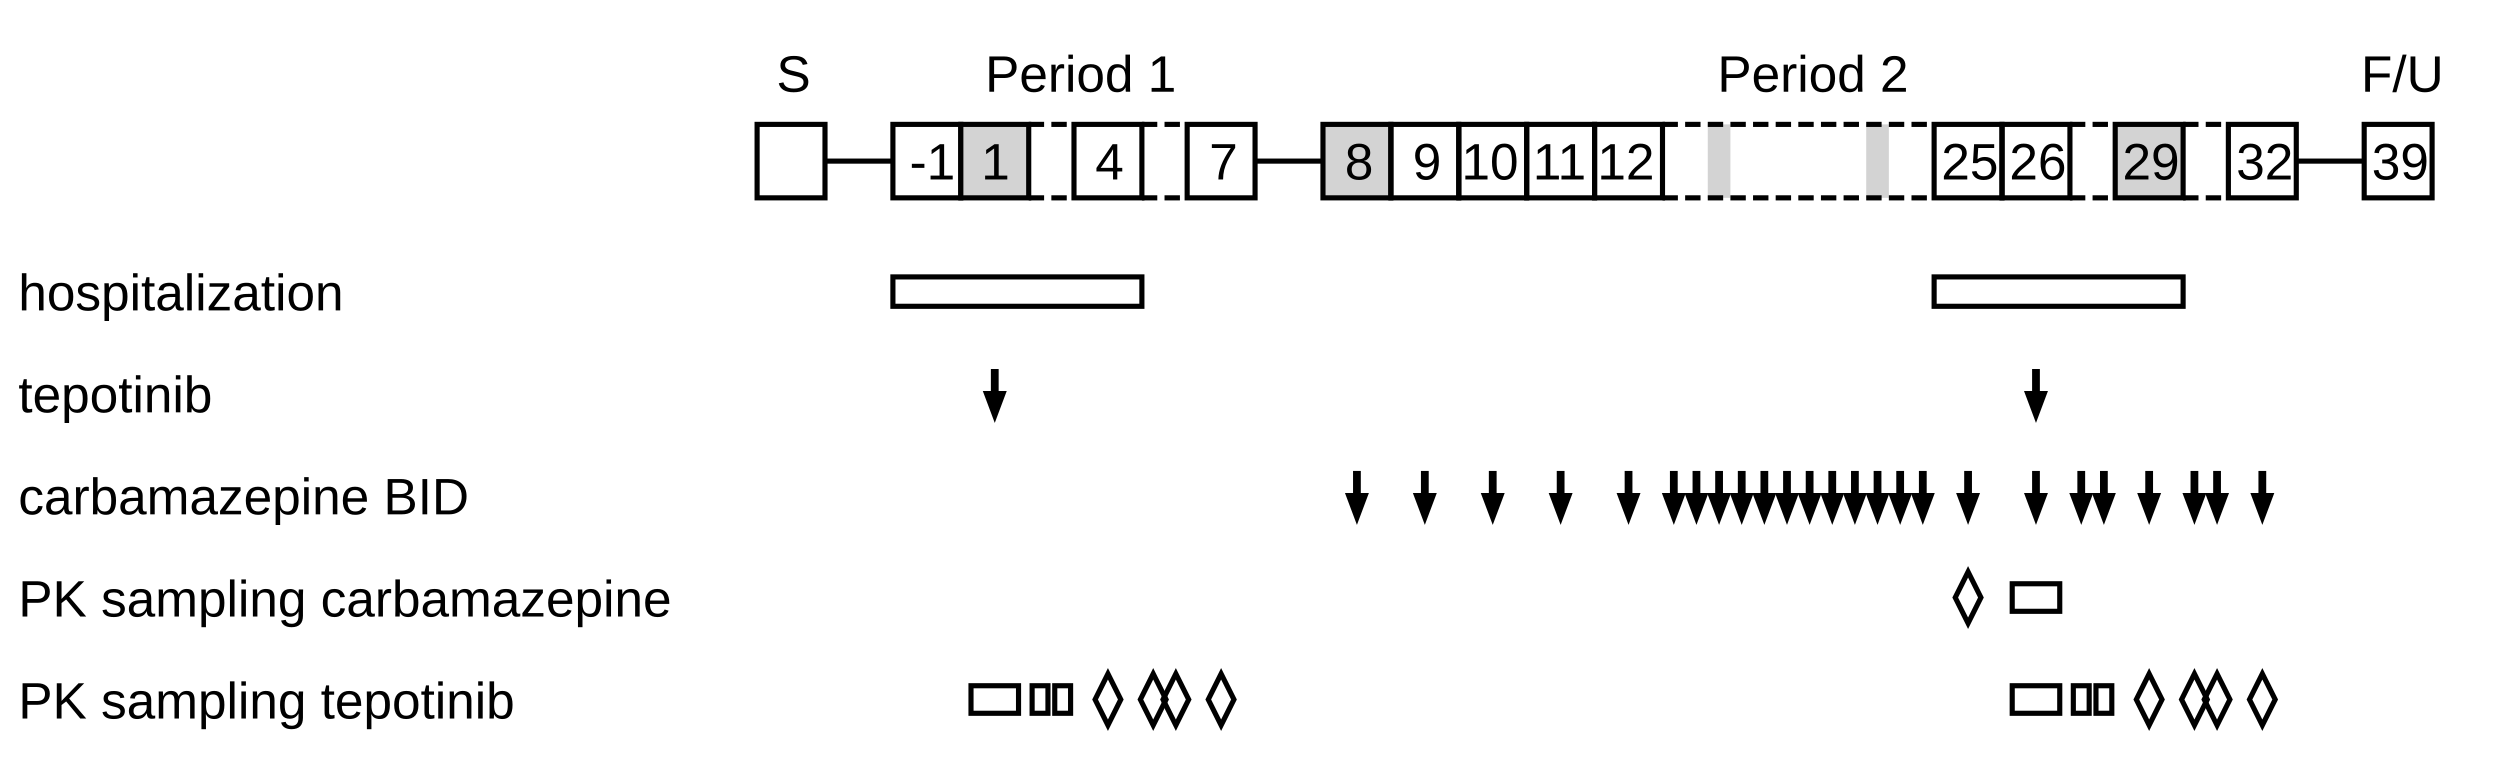
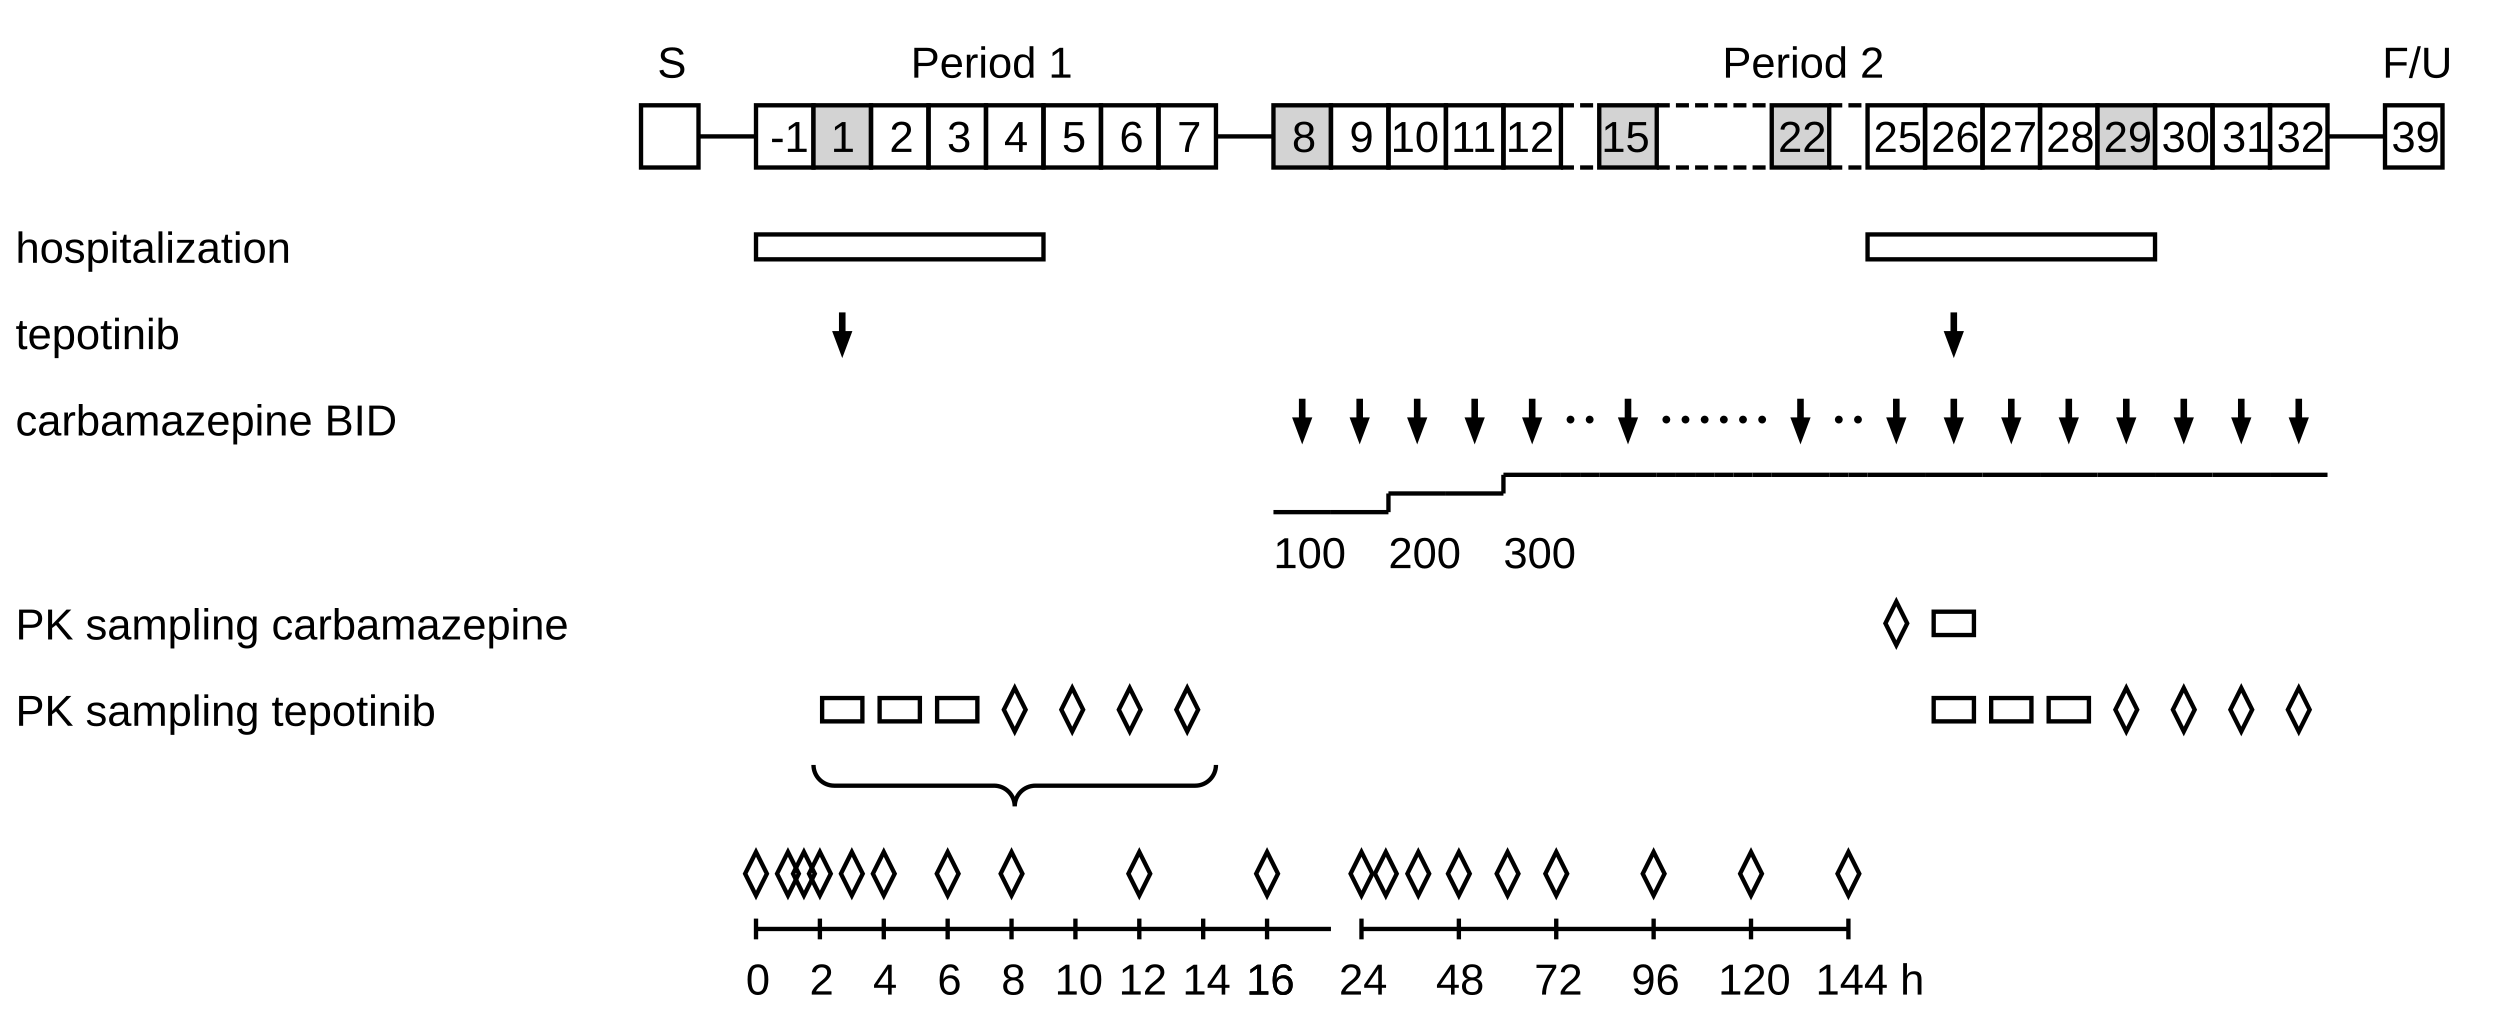
- <svg xmlns="http://www.w3.org/2000/svg" width="682.03" height="208.634">
+ <svg xmlns="http://www.w3.org/2000/svg" width="805.533" height="331.517">
  <style>text {font-family: Arial; font-size: 14px ;}</style>
  <text x="211.819" y="25.032">S</text>
-   <text x="268.75" y="25.032">Period 1</text>
-   <text x="468.525" y="25.032">Period 2</text>
-   <text x="644.104" y="25.032">F/U</text>
+   <text x="293.45" y="25.032">Period 1</text>
+   <text x="554.977" y="25.032">Period 2</text>
+   <text x="767.607" y="25.032">F/U</text>
  <rect x="206.545" y="33.932" width="18.525" height="20.043" style="stroke:black;  stroke-width:1.4; fill:none;" />
  <text x="215.808" y="48.964" />
  <line x1="225.07" y1="43.953" x2="243.596" y2="43.953" style="stroke:black; stroke-width:1.4; " />
  <rect x="243.596" y="33.932" width="18.525" height="20.043" style="stroke:black;  stroke-width:1.4; fill:none;" />
  <text x="248.142" y="48.964">-1</text>
  <rect x="262.121" y="33.932" width="18.525" height="20.043" style="stroke:black;  stroke-width:0; fill:lightgray;" />
  <rect x="262.121" y="33.932" width="18.525" height="20.043" style="stroke:black;  stroke-width:1.4; fill:none;" />
  <text x="267.692" y="48.964">1</text>
-   <line x1="280.646" y1="33.932" x2="286.822" y2="33.932" style="stroke:black; stroke-width:1.4; stroke-dasharray: 4.2 4.2" />
-   <line x1="280.646" y1="53.975" x2="286.822" y2="53.975" style="stroke:black; stroke-width:1.4; stroke-dasharray: 4.2 4.2" />
-   <line x1="286.822" y1="33.932" x2="292.997" y2="33.932" style="stroke:black; stroke-width:1.4; stroke-dasharray: 4.2 4.2" />
-   <line x1="286.822" y1="53.975" x2="292.997" y2="53.975" style="stroke:black; stroke-width:1.4; stroke-dasharray: 4.2 4.2" />
-   <rect x="292.997" y="33.932" width="18.525" height="20.043" style="stroke:black;  stroke-width:1.4; fill:none;" />
-   <text x="298.794" y="48.964">4</text>
-   <line x1="311.522" y1="33.932" x2="317.697" y2="33.932" style="stroke:black; stroke-width:1.4; stroke-dasharray: 4.2 4.2" />
-   <line x1="311.522" y1="53.975" x2="317.697" y2="53.975" style="stroke:black; stroke-width:1.4; stroke-dasharray: 4.2 4.2" />
-   <line x1="317.697" y1="33.932" x2="323.872" y2="33.932" style="stroke:black; stroke-width:1.4; stroke-dasharray: 4.2 4.2" />
-   <line x1="317.697" y1="53.975" x2="323.872" y2="53.975" style="stroke:black; stroke-width:1.4; stroke-dasharray: 4.2 4.2" />
-   <rect x="323.872" y="33.932" width="18.525" height="20.043" style="stroke:black;  stroke-width:1.4; fill:none;" />
-   <text x="329.891" y="48.964">7</text>
-   <line x1="342.398" y1="43.953" x2="360.923" y2="43.953" style="stroke:black; stroke-width:1.4; " />
-   <rect x="360.923" y="33.932" width="18.525" height="20.043" style="stroke:black;  stroke-width:0; fill:lightgray;" />
-   <rect x="360.923" y="33.932" width="18.525" height="20.043" style="stroke:black;  stroke-width:1.4; fill:none;" />
-   <text x="366.884" y="48.964">8</text>
-   <rect x="379.449" y="33.932" width="18.525" height="20.043" style="stroke:black;  stroke-width:1.4; fill:none;" />
-   <text x="385.416" y="48.964">9</text>
-   <rect x="397.974" y="33.932" width="18.525" height="20.043" style="stroke:black;  stroke-width:1.4; fill:none;" />
-   <text x="398.702" y="48.964">10</text>
-   <rect x="416.499" y="33.932" width="18.525" height="20.043" style="stroke:black;  stroke-width:1.4; fill:none;" />
-   <text x="418.178" y="48.964">11</text>
-   <rect x="435.025" y="33.932" width="18.525" height="20.043" style="stroke:black;  stroke-width:1.4; fill:none;" />
-   <text x="435.787" y="48.964">12</text>
-   <line x1="453.55" y1="33.932" x2="459.725" y2="33.932" style="stroke:black; stroke-width:1.4; stroke-dasharray: 4.2 4.2" />
-   <line x1="453.55" y1="53.975" x2="459.725" y2="53.975" style="stroke:black; stroke-width:1.4; stroke-dasharray: 4.2 4.2" />
-   <text x="456.638" y="48.964" />
-   <line x1="459.725" y1="33.932" x2="465.9" y2="33.932" style="stroke:black; stroke-width:1.4; stroke-dasharray: 4.2 4.2" />
-   <line x1="459.725" y1="53.975" x2="465.9" y2="53.975" style="stroke:black; stroke-width:1.4; stroke-dasharray: 4.2 4.2" />
-   <text x="462.813" y="48.964" />
-   <rect x="465.9" y="33.932" width="6.175" height="20.043" style="stroke:black;  stroke-width:0; fill:lightgray;" />
-   <line x1="465.9" y1="33.932" x2="472.076" y2="33.932" style="stroke:black; stroke-width:1.4; stroke-dasharray: 4.2 4.2" />
-   <line x1="465.9" y1="53.975" x2="472.076" y2="53.975" style="stroke:black; stroke-width:1.4; stroke-dasharray: 4.2 4.2" />
-   <line x1="472.076" y1="33.932" x2="478.251" y2="33.932" style="stroke:black; stroke-width:1.4; stroke-dasharray: 4.2 4.2" />
-   <line x1="472.076" y1="53.975" x2="478.251" y2="53.975" style="stroke:black; stroke-width:1.4; stroke-dasharray: 4.2 4.2" />
-   <text x="475.163" y="48.964" />
-   <line x1="478.251" y1="33.932" x2="484.426" y2="33.932" style="stroke:black; stroke-width:1.4; stroke-dasharray: 4.2 4.2" />
-   <line x1="478.251" y1="53.975" x2="484.426" y2="53.975" style="stroke:black; stroke-width:1.4; stroke-dasharray: 4.2 4.2" />
-   <text x="481.338" y="48.964" />
-   <line x1="484.426" y1="33.932" x2="490.601" y2="33.932" style="stroke:black; stroke-width:1.4; stroke-dasharray: 4.2 4.2" />
-   <line x1="484.426" y1="53.975" x2="490.601" y2="53.975" style="stroke:black; stroke-width:1.4; stroke-dasharray: 4.2 4.2" />
-   <text x="487.513" y="48.964" />
-   <line x1="490.601" y1="33.932" x2="496.776" y2="33.932" style="stroke:black; stroke-width:1.4; stroke-dasharray: 4.2 4.2" />
-   <line x1="490.601" y1="53.975" x2="496.776" y2="53.975" style="stroke:black; stroke-width:1.4; stroke-dasharray: 4.2 4.2" />
-   <text x="493.688" y="48.964" />
-   <line x1="496.776" y1="33.932" x2="502.951" y2="33.932" style="stroke:black; stroke-width:1.4; stroke-dasharray: 4.2 4.2" />
-   <line x1="496.776" y1="53.975" x2="502.951" y2="53.975" style="stroke:black; stroke-width:1.4; stroke-dasharray: 4.2 4.2" />
-   <text x="499.864" y="48.964" />
+   <rect x="280.646" y="33.932" width="18.525" height="20.043" style="stroke:black;  stroke-width:1.4; fill:none;" />
+   <text x="286.59" y="48.964">2</text>
+   <rect x="299.172" y="33.932" width="18.525" height="20.043" style="stroke:black;  stroke-width:1.4; fill:none;" />
+   <text x="305.153" y="48.964">3</text>
+   <rect x="317.697" y="33.932" width="18.525" height="20.043" style="stroke:black;  stroke-width:1.4; fill:none;" />
+   <text x="323.494" y="48.964">4</text>
+   <rect x="336.223" y="33.932" width="18.525" height="20.043" style="stroke:black;  stroke-width:1.4; fill:none;" />
+   <text x="342.163" y="48.964">5</text>
+   <rect x="354.748" y="33.932" width="18.525" height="20.043" style="stroke:black;  stroke-width:1.4; fill:none;" />
+   <text x="360.702" y="48.964">6</text>
+   <rect x="373.273" y="33.932" width="18.525" height="20.043" style="stroke:black;  stroke-width:1.4; fill:none;" />
+   <text x="379.292" y="48.964">7</text>
+   <line x1="391.799" y1="43.953" x2="410.324" y2="43.953" style="stroke:black; stroke-width:1.4; " />
+   <rect x="410.324" y="33.932" width="18.525" height="20.043" style="stroke:black;  stroke-width:0; fill:lightgray;" />
+   <rect x="410.324" y="33.932" width="18.525" height="20.043" style="stroke:black;  stroke-width:1.4; fill:none;" />
+   <text x="416.285" y="48.964">8</text>
+   <rect x="428.85" y="33.932" width="18.525" height="20.043" style="stroke:black;  stroke-width:1.4; fill:none;" />
+   <text x="434.817" y="48.964">9</text>
+   <rect x="447.375" y="33.932" width="18.525" height="20.043" style="stroke:black;  stroke-width:1.4; fill:none;" />
+   <text x="448.103" y="48.964">10</text>
+   <rect x="465.9" y="33.932" width="18.525" height="20.043" style="stroke:black;  stroke-width:1.4; fill:none;" />
+   <text x="467.579" y="48.964">11</text>
+   <rect x="484.426" y="33.932" width="18.525" height="20.043" style="stroke:black;  stroke-width:1.4; fill:none;" />
+   <text x="485.188" y="48.964">12</text>
  <line x1="502.951" y1="33.932" x2="509.126" y2="33.932" style="stroke:black; stroke-width:1.4; stroke-dasharray: 4.2 4.2" />
  <line x1="502.951" y1="53.975" x2="509.126" y2="53.975" style="stroke:black; stroke-width:1.4; stroke-dasharray: 4.2 4.2" />
  <text x="506.039" y="48.964" />
-   <rect x="509.126" y="33.932" width="6.175" height="20.043" style="stroke:black;  stroke-width:0; fill:lightgray;" />
  <line x1="509.126" y1="33.932" x2="515.301" y2="33.932" style="stroke:black; stroke-width:1.4; stroke-dasharray: 4.2 4.2" />
  <line x1="509.126" y1="53.975" x2="515.301" y2="53.975" style="stroke:black; stroke-width:1.4; stroke-dasharray: 4.2 4.2" />
-   <line x1="515.301" y1="33.932" x2="521.477" y2="33.932" style="stroke:black; stroke-width:1.4; stroke-dasharray: 4.2 4.2" />
-   <line x1="515.301" y1="53.975" x2="521.477" y2="53.975" style="stroke:black; stroke-width:1.4; stroke-dasharray: 4.2 4.2" />
-   <text x="518.389" y="48.964" />
-   <line x1="521.477" y1="33.932" x2="527.652" y2="33.932" style="stroke:black; stroke-width:1.4; stroke-dasharray: 4.2 4.2" />
-   <line x1="521.477" y1="53.975" x2="527.652" y2="53.975" style="stroke:black; stroke-width:1.4; stroke-dasharray: 4.2 4.2" />
-   <text x="524.564" y="48.964" />
-   <rect x="527.652" y="33.932" width="18.525" height="20.043" style="stroke:black;  stroke-width:1.4; fill:none;" />
-   <text x="529.614" y="48.964">25</text>
-   <rect x="546.177" y="33.932" width="18.525" height="20.043" style="stroke:black;  stroke-width:1.4; fill:none;" />
-   <text x="548.18" y="48.964">26</text>
+   <text x="512.214" y="48.964" />
+   <rect x="515.301" y="33.932" width="18.525" height="20.043" style="stroke:black;  stroke-width:0; fill:lightgray;" />
+   <rect x="515.301" y="33.932" width="18.525" height="20.043" style="stroke:black;  stroke-width:1.4; fill:none;" />
+   <text x="515.975" y="48.964">15</text>
+   <line x1="533.827" y1="33.932" x2="540.002" y2="33.932" style="stroke:black; stroke-width:1.4; stroke-dasharray: 4.2 4.2" />
+   <line x1="533.827" y1="53.975" x2="540.002" y2="53.975" style="stroke:black; stroke-width:1.4; stroke-dasharray: 4.2 4.2" />
+   <text x="536.914" y="48.964" />
+   <line x1="540.002" y1="33.932" x2="546.177" y2="33.932" style="stroke:black; stroke-width:1.4; stroke-dasharray: 4.2 4.2" />
+   <line x1="540.002" y1="53.975" x2="546.177" y2="53.975" style="stroke:black; stroke-width:1.4; stroke-dasharray: 4.2 4.2" />
+   <text x="543.09" y="48.964" />
+   <line x1="546.177" y1="33.932" x2="552.352" y2="33.932" style="stroke:black; stroke-width:1.4; stroke-dasharray: 4.2 4.2" />
+   <line x1="546.177" y1="53.975" x2="552.352" y2="53.975" style="stroke:black; stroke-width:1.4; stroke-dasharray: 4.2 4.2" />
+   <text x="549.265" y="48.964" />
+   <line x1="552.352" y1="33.932" x2="558.527" y2="33.932" style="stroke:black; stroke-width:1.4; stroke-dasharray: 4.2 4.2" />
+   <line x1="552.352" y1="53.975" x2="558.527" y2="53.975" style="stroke:black; stroke-width:1.4; stroke-dasharray: 4.2 4.2" />
+   <text x="555.44" y="48.964" />
+   <line x1="558.527" y1="33.932" x2="564.702" y2="33.932" style="stroke:black; stroke-width:1.4; stroke-dasharray: 4.2 4.2" />
+   <line x1="558.527" y1="53.975" x2="564.702" y2="53.975" style="stroke:black; stroke-width:1.4; stroke-dasharray: 4.2 4.2" />
+   <text x="561.615" y="48.964" />
  <line x1="564.702" y1="33.932" x2="570.878" y2="33.932" style="stroke:black; stroke-width:1.4; stroke-dasharray: 4.2 4.2" />
  <line x1="564.702" y1="53.975" x2="570.878" y2="53.975" style="stroke:black; stroke-width:1.4; stroke-dasharray: 4.2 4.2" />
-   <line x1="570.878" y1="33.932" x2="577.053" y2="33.932" style="stroke:black; stroke-width:1.4; stroke-dasharray: 4.2 4.2" />
-   <line x1="570.878" y1="53.975" x2="577.053" y2="53.975" style="stroke:black; stroke-width:1.4; stroke-dasharray: 4.2 4.2" />
-   <rect x="577.053" y="33.932" width="18.525" height="20.043" style="stroke:black;  stroke-width:0; fill:lightgray;" />
-   <rect x="577.053" y="33.932" width="18.525" height="20.043" style="stroke:black;  stroke-width:1.4; fill:none;" />
-   <text x="579.042" y="48.964">29</text>
+   <text x="567.79" y="48.964" />
+   <rect x="570.878" y="33.932" width="18.525" height="20.043" style="stroke:black;  stroke-width:0; fill:lightgray;" />
+   <rect x="570.878" y="33.932" width="18.525" height="20.043" style="stroke:black;  stroke-width:1.4; fill:none;" />
+   <text x="572.928" y="48.964">22</text>
+   <line x1="589.403" y1="33.932" x2="595.578" y2="33.932" style="stroke:black; stroke-width:1.4; stroke-dasharray: 4.2 4.2" />
+   <line x1="589.403" y1="53.975" x2="595.578" y2="53.975" style="stroke:black; stroke-width:1.4; stroke-dasharray: 4.2 4.2" />
+   <text x="592.491" y="48.964" />
  <line x1="595.578" y1="33.932" x2="601.753" y2="33.932" style="stroke:black; stroke-width:1.4; stroke-dasharray: 4.2 4.2" />
  <line x1="595.578" y1="53.975" x2="601.753" y2="53.975" style="stroke:black; stroke-width:1.4; stroke-dasharray: 4.2 4.2" />
-   <line x1="601.753" y1="33.932" x2="607.928" y2="33.932" style="stroke:black; stroke-width:1.4; stroke-dasharray: 4.2 4.2" />
-   <line x1="601.753" y1="53.975" x2="607.928" y2="53.975" style="stroke:black; stroke-width:1.4; stroke-dasharray: 4.2 4.2" />
-   <rect x="607.928" y="33.932" width="18.525" height="20.043" style="stroke:black;  stroke-width:1.4; fill:none;" />
-   <text x="610.068" y="48.964">32</text>
-   <line x1="626.454" y1="43.953" x2="644.979" y2="43.953" style="stroke:black; stroke-width:1.4; " />
-   <rect x="644.979" y="33.932" width="18.525" height="20.043" style="stroke:black;  stroke-width:1.4; fill:none;" />
-   <text x="647.057" y="48.964">39</text>
+   <text x="598.666" y="48.964" />
+   <rect x="601.753" y="33.932" width="18.525" height="20.043" style="stroke:black;  stroke-width:1.4; fill:none;" />
+   <text x="603.715" y="48.964">25</text>
+   <rect x="620.279" y="33.932" width="18.525" height="20.043" style="stroke:black;  stroke-width:1.4; fill:none;" />
+   <text x="622.282" y="48.964">26</text>
+   <rect x="638.804" y="33.932" width="18.525" height="20.043" style="stroke:black;  stroke-width:1.4; fill:none;" />
+   <text x="640.804" y="48.964">27</text>
+   <rect x="657.329" y="33.932" width="18.525" height="20.043" style="stroke:black;  stroke-width:1.4; fill:none;" />
+   <text x="659.319" y="48.964">28</text>
+   <rect x="675.855" y="33.932" width="18.525" height="20.043" style="stroke:black;  stroke-width:0; fill:lightgray;" />
+   <rect x="675.855" y="33.932" width="18.525" height="20.043" style="stroke:black;  stroke-width:1.4; fill:none;" />
+   <text x="677.844" y="48.964">29</text>
+   <rect x="694.38" y="33.932" width="18.525" height="20.043" style="stroke:black;  stroke-width:1.4; fill:none;" />
+   <text x="696.486" y="48.964">30</text>
+   <rect x="712.906" y="33.932" width="18.525" height="20.043" style="stroke:black;  stroke-width:1.4; fill:none;" />
+   <text x="715.961" y="48.964">31</text>
+   <rect x="731.431" y="33.932" width="18.525" height="20.043" style="stroke:black;  stroke-width:1.4; fill:none;" />
+   <text x="733.571" y="48.964">32</text>
+   <line x1="749.956" y1="43.953" x2="768.482" y2="43.953" style="stroke:black; stroke-width:1.4; " />
+   <rect x="768.482" y="33.932" width="18.525" height="20.043" style="stroke:black;  stroke-width:1.4; fill:none;" />
+   <text x="770.56" y="48.964">39</text>
  <text x="5" y="84.673">hospitalization</text>
-   <rect x="243.596" y="75.543" width="67.926" height="8.017" style="stroke:black;  stroke-width:1.4; fill:none;" />
-   <rect x="527.652" y="75.543" width="67.926" height="8.017" style="stroke:black;  stroke-width:1.4; fill:none;" />
+   <rect x="243.596" y="75.543" width="92.627" height="8.017" style="stroke:black;  stroke-width:1.4; fill:none;" />
+   <rect x="601.753" y="75.543" width="92.627" height="8.017" style="stroke:black;  stroke-width:1.4; fill:none;" />
  <text x="5" y="112.494">tepotinib</text>
  <path d="M271.023, 107.373 L271.023, 101.36 L271.745, 101.36 L271.745, 107.373 L273.639, 107.373 L271.384, 113.386 L269.129, 107.373 L271.023, 107.373 Z" style="stroke: black; fill: black; stroke-width:1.4; " />
-   <path d="M555.079, 107.373 L555.079, 101.36 L555.801, 101.36 L555.801, 107.373 L557.695, 107.373 L555.44, 113.386 L553.185, 107.373 L555.079, 107.373 Z" style="stroke: black; fill: black; stroke-width:1.4; " />
+   <path d="M629.181, 107.373 L629.181, 101.36 L629.902, 101.36 L629.902, 107.373 L631.796, 107.373 L629.541, 113.386 L627.287, 107.373 L629.181, 107.373 Z" style="stroke: black; fill: black; stroke-width:1.4; " />
  <text x="5" y="140.315">carbamazepine BID</text>
-   <path d="M369.825, 135.193 L369.825, 129.18 L370.547, 129.18 L370.547, 135.193 L372.441, 135.193 L370.186, 141.206 L367.931, 135.193 L369.825, 135.193 Z" style="stroke: black; fill: black; stroke-width:1.4; " />
-   <path d="M388.35, 135.193 L388.35, 129.18 L389.072, 129.18 L389.072, 135.193 L390.966, 135.193 L388.711, 141.206 L386.456, 135.193 L388.35, 135.193 Z" style="stroke: black; fill: black; stroke-width:1.4; " />
-   <path d="M406.876, 135.193 L406.876, 129.18 L407.597, 129.18 L407.597, 135.193 L409.491, 135.193 L407.237, 141.206 L404.982, 135.193 L406.876, 135.193 Z" style="stroke: black; fill: black; stroke-width:1.4; " />
-   <path d="M425.401, 135.193 L425.401, 129.18 L426.123, 129.18 L426.123, 135.193 L428.017, 135.193 L425.762, 141.206 L423.507, 135.193 L425.401, 135.193 Z" style="stroke: black; fill: black; stroke-width:1.4; " />
-   <path d="M443.927, 135.193 L443.927, 129.18 L444.648, 129.18 L444.648, 135.193 L446.542, 135.193 L444.287, 141.206 L442.033, 135.193 L443.927, 135.193 Z" style="stroke: black; fill: black; stroke-width:1.4; " />
+   <path d="M419.226, 135.193 L419.226, 129.18 L419.948, 129.18 L419.948, 135.193 L421.842, 135.193 L419.587, 141.206 L417.332, 135.193 L419.226, 135.193 Z" style="stroke: black; fill: black; stroke-width:1.4; " />
+   <path d="M437.752, 135.193 L437.752, 129.18 L438.473, 129.18 L438.473, 135.193 L440.367, 135.193 L438.112, 141.206 L435.857, 135.193 L437.752, 135.193 Z" style="stroke: black; fill: black; stroke-width:1.4; " />
  <path d="M456.277, 135.193 L456.277, 129.18 L456.998, 129.18 L456.998, 135.193 L458.893, 135.193 L456.638, 141.206 L454.383, 135.193 L456.277, 135.193 Z" style="stroke: black; fill: black; stroke-width:1.4; " />
-   <path d="M462.452, 135.193 L462.452, 129.18 L463.174, 129.18 L463.174, 135.193 L465.068, 135.193 L462.813, 141.206 L460.558, 135.193 L462.452, 135.193 Z" style="stroke: black; fill: black; stroke-width:1.4; " />
-   <path d="M468.627, 135.193 L468.627, 129.18 L469.349, 129.18 L469.349, 135.193 L471.243, 135.193 L468.988, 141.206 L466.733, 135.193 L468.627, 135.193 Z" style="stroke: black; fill: black; stroke-width:1.4; " />
  <path d="M474.802, 135.193 L474.802, 129.18 L475.524, 129.18 L475.524, 135.193 L477.418, 135.193 L475.163, 141.206 L472.908, 135.193 L474.802, 135.193 Z" style="stroke: black; fill: black; stroke-width:1.4; " />
-   <path d="M480.977, 135.193 L480.977, 129.18 L481.699, 129.18 L481.699, 135.193 L483.593, 135.193 L481.338, 141.206 L479.083, 135.193 L480.977, 135.193 Z" style="stroke: black; fill: black; stroke-width:1.4; " />
-   <path d="M487.153, 135.193 L487.153, 129.18 L487.874, 129.18 L487.874, 135.193 L489.768, 135.193 L487.513, 141.206 L485.259, 135.193 L487.153, 135.193 Z" style="stroke: black; fill: black; stroke-width:1.4; " />
  <path d="M493.328, 135.193 L493.328, 129.18 L494.049, 129.18 L494.049, 135.193 L495.943, 135.193 L493.688, 141.206 L491.434, 135.193 L493.328, 135.193 Z" style="stroke: black; fill: black; stroke-width:1.4; " />
-   <path d="M499.503, 135.193 L499.503, 129.18 L500.224, 129.18 L500.224, 135.193 L502.118, 135.193 L499.864, 141.206 L497.609, 135.193 L499.503, 135.193 Z" style="stroke: black; fill: black; stroke-width:1.4; " />
-   <path d="M505.678, 135.193 L505.678, 129.18 L506.4, 129.18 L506.4, 135.193 L508.294, 135.193 L506.039, 141.206 L503.784, 135.193 L505.678, 135.193 Z" style="stroke: black; fill: black; stroke-width:1.4; " />
-   <path d="M511.853, 135.193 L511.853, 129.18 L512.575, 129.18 L512.575, 135.193 L514.469, 135.193 L512.214, 141.206 L509.959, 135.193 L511.853, 135.193 Z" style="stroke: black; fill: black; stroke-width:1.4; " />
-   <path d="M518.028, 135.193 L518.028, 129.18 L518.75, 129.18 L518.75, 135.193 L520.644, 135.193 L518.389, 141.206 L516.134, 135.193 L518.028, 135.193 Z" style="stroke: black; fill: black; stroke-width:1.4; " />
+   <circle cx="506.039" cy="135.193" r="0.668" style="stroke:black;  stroke-width:1.2; fill:black;" />
+   <circle cx="512.214" cy="135.193" r="0.668" style="stroke:black;  stroke-width:1.2; fill:black;" />
  <path d="M524.203, 135.193 L524.203, 129.18 L524.925, 129.18 L524.925, 135.193 L526.819, 135.193 L524.564, 141.206 L522.309, 135.193 L524.203, 135.193 Z" style="stroke: black; fill: black; stroke-width:1.4; " />
-   <path d="M536.554, 135.193 L536.554, 129.18 L537.275, 129.18 L537.275, 135.193 L539.169, 135.193 L536.914, 141.206 L534.66, 135.193 L536.554, 135.193 Z" style="stroke: black; fill: black; stroke-width:1.4; " />
-   <path d="M555.079, 135.193 L555.079, 129.18 L555.801, 129.18 L555.801, 135.193 L557.695, 135.193 L555.44, 141.206 L553.185, 135.193 L555.079, 135.193 Z" style="stroke: black; fill: black; stroke-width:1.4; " />
-   <path d="M567.429, 135.193 L567.429, 129.18 L568.151, 129.18 L568.151, 135.193 L570.045, 135.193 L567.79, 141.206 L565.535, 135.193 L567.429, 135.193 Z" style="stroke: black; fill: black; stroke-width:1.4; " />
-   <path d="M573.604, 135.193 L573.604, 129.18 L574.326, 129.18 L574.326, 135.193 L576.22, 135.193 L573.965, 141.206 L571.71, 135.193 L573.604, 135.193 Z" style="stroke: black; fill: black; stroke-width:1.4; " />
-   <path d="M585.955, 135.193 L585.955, 129.18 L586.676, 129.18 L586.676, 135.193 L588.57, 135.193 L586.315, 141.206 L584.061, 135.193 L585.955, 135.193 Z" style="stroke: black; fill: black; stroke-width:1.4; " />
-   <path d="M598.305, 135.193 L598.305, 129.18 L599.026, 129.18 L599.026, 135.193 L600.921, 135.193 L598.666, 141.206 L596.411, 135.193 L598.305, 135.193 Z" style="stroke: black; fill: black; stroke-width:1.4; " />
-   <path d="M604.48, 135.193 L604.48, 129.18 L605.202, 129.18 L605.202, 135.193 L607.096, 135.193 L604.841, 141.206 L602.586, 135.193 L604.48, 135.193 Z" style="stroke: black; fill: black; stroke-width:1.4; " />
-   <path d="M616.83, 135.193 L616.83, 129.18 L617.552, 129.18 L617.552, 135.193 L619.446, 135.193 L617.191, 141.206 L614.936, 135.193 L616.83, 135.193 Z" style="stroke: black; fill: black; stroke-width:1.4; " />
-   <text x="5" y="168.201">PK sampling carbamazepine</text>
-   <path d="M533.407, 163.014 L536.914, 155.999 L540.422, 163.014 L536.914, 170.029 L533.407, 163.014 Z" style="stroke: black; fill: none; stroke-width:1.4; " />
-   <path d="M548.956, 166.772 L548.956, 159.256 L561.924, 159.256 L561.924, 166.772 L548.956, 166.772 Z" style="stroke: black; fill: none; stroke-width:1.4; " />
-   <text x="5" y="196.022">PK sampling tepotinib</text>
-   <path d="M264.9, 194.593 L264.9, 187.077 L277.868, 187.077 L277.868, 194.593 L264.9, 194.593 Z" style="stroke: black; fill: none; stroke-width:1.4; " />
-   <path d="M281.573, 194.593 L281.573, 187.077 L285.895, 187.077 L285.895, 194.593 L281.573, 194.593 Z" style="stroke: black; fill: none; stroke-width:1.4; " />
-   <path d="M287.748, 194.593 L287.748, 187.077 L292.07, 187.077 L292.07, 194.593 L287.748, 194.593 Z" style="stroke: black; fill: none; stroke-width:1.4; " />
-   <path d="M298.752, 190.835 L302.259, 183.82 L305.767, 190.835 L302.259, 197.85 L298.752, 190.835 Z" style="stroke: black; fill: none; stroke-width:1.4; " />
-   <path d="M311.102, 190.835 L314.61, 183.82 L318.117, 190.835 L314.61, 197.85 L311.102, 190.835 Z" style="stroke: black; fill: none; stroke-width:1.4; " />
-   <path d="M317.277, 190.835 L320.785, 183.82 L324.292, 190.835 L320.785, 197.85 L317.277, 190.835 Z" style="stroke: black; fill: none; stroke-width:1.4; " />
-   <path d="M329.628, 190.835 L333.135, 183.82 L336.643, 190.835 L333.135, 197.85 L329.628, 190.835 Z" style="stroke: black; fill: none; stroke-width:1.4; " />
-   <path d="M548.956, 194.593 L548.956, 187.077 L561.924, 187.077 L561.924, 194.593 L548.956, 194.593 Z" style="stroke: black; fill: none; stroke-width:1.4; " />
-   <path d="M565.629, 194.593 L565.629, 187.077 L569.951, 187.077 L569.951, 194.593 L565.629, 194.593 Z" style="stroke: black; fill: none; stroke-width:1.4; " />
-   <path d="M571.804, 194.593 L571.804, 187.077 L576.126, 187.077 L576.126, 194.593 L571.804, 194.593 Z" style="stroke: black; fill: none; stroke-width:1.4; " />
-   <path d="M582.808, 190.835 L586.315, 183.82 L589.823, 190.835 L586.315, 197.85 L582.808, 190.835 Z" style="stroke: black; fill: none; stroke-width:1.4; " />
-   <path d="M595.158, 190.835 L598.666, 183.82 L602.173, 190.835 L598.666, 197.85 L595.158, 190.835 Z" style="stroke: black; fill: none; stroke-width:1.4; " />
-   <path d="M601.333, 190.835 L604.841, 183.82 L608.348, 190.835 L604.841, 197.85 L601.333, 190.835 Z" style="stroke: black; fill: none; stroke-width:1.4; " />
-   <path d="M613.684, 190.835 L617.191, 183.82 L620.699, 190.835 L617.191, 197.85 L613.684, 190.835 Z" style="stroke: black; fill: none; stroke-width:1.4; " />
+   <circle cx="536.914" cy="135.193" r="0.668" style="stroke:black;  stroke-width:1.2; fill:black;" />
+   <circle cx="543.09" cy="135.193" r="0.668" style="stroke:black;  stroke-width:1.2; fill:black;" />
+   <circle cx="549.265" cy="135.193" r="0.668" style="stroke:black;  stroke-width:1.2; fill:black;" />
+   <circle cx="555.44" cy="135.193" r="0.668" style="stroke:black;  stroke-width:1.2; fill:black;" />
+   <circle cx="561.615" cy="135.193" r="0.668" style="stroke:black;  stroke-width:1.2; fill:black;" />
+   <circle cx="567.79" cy="135.193" r="0.668" style="stroke:black;  stroke-width:1.2; fill:black;" />
+   <path d="M579.78, 135.193 L579.78, 129.18 L580.501, 129.18 L580.501, 135.193 L582.395, 135.193 L580.14, 141.206 L577.885, 135.193 L579.78, 135.193 Z" style="stroke: black; fill: black; stroke-width:1.4; " />
+   <circle cx="592.491" cy="135.193" r="0.668" style="stroke:black;  stroke-width:1.2; fill:black;" />
+   <circle cx="598.666" cy="135.193" r="0.668" style="stroke:black;  stroke-width:1.2; fill:black;" />
+   <path d="M610.655, 135.193 L610.655, 129.18 L611.377, 129.18 L611.377, 135.193 L613.271, 135.193 L611.016, 141.206 L608.761, 135.193 L610.655, 135.193 Z" style="stroke: black; fill: black; stroke-width:1.4; " />
+   <path d="M629.181, 135.193 L629.181, 129.18 L629.902, 129.18 L629.902, 135.193 L631.796, 135.193 L629.541, 141.206 L627.287, 135.193 L629.181, 135.193 Z" style="stroke: black; fill: black; stroke-width:1.4; " />
+   <path d="M647.706, 135.193 L647.706, 129.18 L648.428, 129.18 L648.428, 135.193 L650.322, 135.193 L648.067, 141.206 L645.812, 135.193 L647.706, 135.193 Z" style="stroke: black; fill: black; stroke-width:1.4; " />
+   <path d="M666.231, 135.193 L666.231, 129.18 L666.953, 129.18 L666.953, 135.193 L668.847, 135.193 L666.592, 141.206 L664.337, 135.193 L666.231, 135.193 Z" style="stroke: black; fill: black; stroke-width:1.4; " />
+   <path d="M684.757, 135.193 L684.757, 129.18 L685.478, 129.18 L685.478, 135.193 L687.372, 135.193 L685.118, 141.206 L682.863, 135.193 L684.757, 135.193 Z" style="stroke: black; fill: black; stroke-width:1.4; " />
+   <path d="M703.282, 135.193 L703.282, 129.18 L704.004, 129.18 L704.004, 135.193 L705.898, 135.193 L703.643, 141.206 L701.388, 135.193 L703.282, 135.193 Z" style="stroke: black; fill: black; stroke-width:1.4; " />
+   <path d="M721.808, 135.193 L721.808, 129.18 L722.529, 129.18 L722.529, 135.193 L724.423, 135.193 L722.168, 141.206 L719.913, 135.193 L721.808, 135.193 Z" style="stroke: black; fill: black; stroke-width:1.4; " />
+   <path d="M740.333, 135.193 L740.333, 129.18 L741.054, 129.18 L741.054, 135.193 L742.949, 135.193 L740.694, 141.206 L738.439, 135.193 L740.333, 135.193 Z" style="stroke: black; fill: black; stroke-width:1.4; " />
+   <line x1="410.324" y1="165.018" x2="428.85" y2="165.018" style="stroke:black; stroke-width:1.4; " />
+   <text x="410.324" y="183.057">100</text>
+   <line x1="428.85" y1="165.018" x2="447.375" y2="165.018" style="stroke:black; stroke-width:1.4; " />
+   <line x1="428.85" y1="165.018" x2="428.85" y2="165.018" style="stroke:black; stroke-width:1.4; " />
+   <line x1="447.375" y1="159.006" x2="465.9" y2="159.006" style="stroke:black; stroke-width:1.4; " />
+   <line x1="447.375" y1="165.018" x2="447.375" y2="159.006" style="stroke:black; stroke-width:1.4; " />
+   <text x="447.375" y="183.057">200</text>
+   <line x1="465.9" y1="159.006" x2="484.426" y2="159.006" style="stroke:black; stroke-width:1.4; " />
+   <line x1="465.9" y1="159.006" x2="465.9" y2="159.006" style="stroke:black; stroke-width:1.4; " />
+   <line x1="484.426" y1="152.993" x2="502.951" y2="152.993" style="stroke:black; stroke-width:1.4; " />
+   <line x1="484.426" y1="159.006" x2="484.426" y2="152.993" style="stroke:black; stroke-width:1.4; " />
+   <text x="484.426" y="183.057">300</text>
+   <line x1="502.951" y1="152.993" x2="509.126" y2="152.993" style="stroke:black; stroke-width:1.4; " />
+   <line x1="502.951" y1="152.993" x2="502.951" y2="152.993" style="stroke:black; stroke-width:1.4; " />
+   <line x1="509.126" y1="152.993" x2="515.301" y2="152.993" style="stroke:black; stroke-width:1.4; " />
+   <line x1="509.126" y1="152.993" x2="509.126" y2="152.993" style="stroke:black; stroke-width:1.4; " />
+   <line x1="515.301" y1="152.993" x2="533.827" y2="152.993" style="stroke:black; stroke-width:1.4; " />
+   <line x1="515.301" y1="152.993" x2="515.301" y2="152.993" style="stroke:black; stroke-width:1.4; " />
+   <line x1="533.827" y1="152.993" x2="540.002" y2="152.993" style="stroke:black; stroke-width:1.4; " />
+   <line x1="533.827" y1="152.993" x2="533.827" y2="152.993" style="stroke:black; stroke-width:1.4; " />
+   <line x1="540.002" y1="152.993" x2="546.177" y2="152.993" style="stroke:black; stroke-width:1.4; " />
+   <line x1="540.002" y1="152.993" x2="540.002" y2="152.993" style="stroke:black; stroke-width:1.4; " />
+   <line x1="546.177" y1="152.993" x2="552.352" y2="152.993" style="stroke:black; stroke-width:1.4; " />
+   <line x1="546.177" y1="152.993" x2="546.177" y2="152.993" style="stroke:black; stroke-width:1.4; " />
+   <line x1="552.352" y1="152.993" x2="558.527" y2="152.993" style="stroke:black; stroke-width:1.4; " />
+   <line x1="552.352" y1="152.993" x2="552.352" y2="152.993" style="stroke:black; stroke-width:1.4; " />
+   <line x1="558.527" y1="152.993" x2="564.702" y2="152.993" style="stroke:black; stroke-width:1.4; " />
+   <line x1="558.527" y1="152.993" x2="558.527" y2="152.993" style="stroke:black; stroke-width:1.4; " />
+   <line x1="564.702" y1="152.993" x2="570.878" y2="152.993" style="stroke:black; stroke-width:1.4; " />
+   <line x1="564.702" y1="152.993" x2="564.702" y2="152.993" style="stroke:black; stroke-width:1.4; " />
+   <line x1="570.878" y1="152.993" x2="589.403" y2="152.993" style="stroke:black; stroke-width:1.4; " />
+   <line x1="570.878" y1="152.993" x2="570.878" y2="152.993" style="stroke:black; stroke-width:1.4; " />
+   <line x1="589.403" y1="152.993" x2="595.578" y2="152.993" style="stroke:black; stroke-width:1.4; " />
+   <line x1="589.403" y1="152.993" x2="589.403" y2="152.993" style="stroke:black; stroke-width:1.4; " />
+   <line x1="595.578" y1="152.993" x2="601.753" y2="152.993" style="stroke:black; stroke-width:1.4; " />
+   <line x1="595.578" y1="152.993" x2="595.578" y2="152.993" style="stroke:black; stroke-width:1.4; " />
+   <line x1="601.753" y1="152.993" x2="620.279" y2="152.993" style="stroke:black; stroke-width:1.4; " />
+   <line x1="601.753" y1="152.993" x2="601.753" y2="152.993" style="stroke:black; stroke-width:1.4; " />
+   <line x1="620.279" y1="152.993" x2="638.804" y2="152.993" style="stroke:black; stroke-width:1.4; " />
+   <line x1="620.279" y1="152.993" x2="620.279" y2="152.993" style="stroke:black; stroke-width:1.4; " />
+   <line x1="638.804" y1="152.993" x2="657.329" y2="152.993" style="stroke:black; stroke-width:1.4; " />
+   <line x1="638.804" y1="152.993" x2="638.804" y2="152.993" style="stroke:black; stroke-width:1.4; " />
+   <line x1="657.329" y1="152.993" x2="675.855" y2="152.993" style="stroke:black; stroke-width:1.4; " />
+   <line x1="657.329" y1="152.993" x2="657.329" y2="152.993" style="stroke:black; stroke-width:1.4; " />
+   <line x1="675.855" y1="152.993" x2="694.38" y2="152.993" style="stroke:black; stroke-width:1.4; " />
+   <line x1="675.855" y1="152.993" x2="675.855" y2="152.993" style="stroke:black; stroke-width:1.4; " />
+   <line x1="694.38" y1="152.993" x2="712.906" y2="152.993" style="stroke:black; stroke-width:1.4; " />
+   <line x1="694.38" y1="152.993" x2="694.38" y2="152.993" style="stroke:black; stroke-width:1.4; " />
+   <line x1="712.906" y1="152.993" x2="731.431" y2="152.993" style="stroke:black; stroke-width:1.4; " />
+   <line x1="712.906" y1="152.993" x2="712.906" y2="152.993" style="stroke:black; stroke-width:1.4; " />
+   <line x1="731.431" y1="152.993" x2="749.956" y2="152.993" style="stroke:black; stroke-width:1.4; " />
+   <line x1="731.431" y1="152.993" x2="731.431" y2="152.993" style="stroke:black; stroke-width:1.4; " />
+   <text x="5" y="206.043">PK sampling carbamazepine</text>
+   <path d="M607.508, 200.856 L611.016, 193.841 L614.523, 200.856 L611.016, 207.871 L607.508, 200.856 Z" style="stroke: black; fill: none; stroke-width:1.4; " />
+   <path d="M623.057, 204.614 L623.057, 197.098 L636.025, 197.098 L636.025, 204.614 L623.057, 204.614 Z" style="stroke: black; fill: none; stroke-width:1.4; " />
+   <text x="5" y="233.864">PK sampling tepotinib</text>
+   <path d="M264.9, 232.435 L264.9, 224.919 L277.868, 224.919 L277.868, 232.435 L264.9, 232.435 Z" style="stroke: black; fill: none; stroke-width:1.4; " />
+   <path d="M283.425, 232.435 L283.425, 224.919 L296.393, 224.919 L296.393, 232.435 L283.425, 232.435 Z" style="stroke: black; fill: none; stroke-width:1.4; " />
+   <path d="M301.951, 232.435 L301.951, 224.919 L314.918, 224.919 L314.918, 232.435 L301.951, 232.435 Z" style="stroke: black; fill: none; stroke-width:1.4; " />
+   <path d="M323.452, 228.677 L326.96, 221.662 L330.467, 228.677 L326.96, 235.692 L323.452, 228.677 Z" style="stroke: black; fill: none; stroke-width:1.4; " />
+   <path d="M341.978, 228.677 L345.485, 221.662 L348.993, 228.677 L345.485, 235.692 L341.978, 228.677 Z" style="stroke: black; fill: none; stroke-width:1.4; " />
+   <path d="M360.503, 228.677 L364.011, 221.662 L367.518, 228.677 L364.011, 235.692 L360.503, 228.677 Z" style="stroke: black; fill: none; stroke-width:1.4; " />
+   <path d="M379.029, 228.677 L382.536, 221.662 L386.044, 228.677 L382.536, 235.692 L379.029, 228.677 Z" style="stroke: black; fill: none; stroke-width:1.4; " />
+   <path d="M623.057, 232.435 L623.057, 224.919 L636.025, 224.919 L636.025, 232.435 L623.057, 232.435 Z" style="stroke: black; fill: none; stroke-width:1.4; " />
+   <path d="M641.583, 232.435 L641.583, 224.919 L654.551, 224.919 L654.551, 232.435 L641.583, 232.435 Z" style="stroke: black; fill: none; stroke-width:1.4; " />
+   <path d="M660.108, 232.435 L660.108, 224.919 L673.076, 224.919 L673.076, 232.435 L660.108, 232.435 Z" style="stroke: black; fill: none; stroke-width:1.4; " />
+   <path d="M681.61, 228.677 L685.118, 221.662 L688.625, 228.677 L685.118, 235.692 L681.61, 228.677 Z" style="stroke: black; fill: none; stroke-width:1.4; " />
+   <path d="M700.135, 228.677 L703.643, 221.662 L707.15, 228.677 L703.643, 235.692 L700.135, 228.677 Z" style="stroke: black; fill: none; stroke-width:1.4; " />
+   <path d="M718.661, 228.677 L722.168, 221.662 L725.676, 228.677 L722.168, 235.692 L718.661, 228.677 Z" style="stroke: black; fill: none; stroke-width:1.4; " />
+   <path d="M737.186, 228.677 L740.694, 221.662 L744.201, 228.677 L740.694, 235.692 L737.186, 228.677 Z" style="stroke: black; fill: none; stroke-width:1.4; " />
+   <path d="M262.121, 246.476 A6.681, 6.681, 0, 0 0 268.802, 253.157 L320.279, 253.157 A6.681, 6.681 0, 0 1 326.96, 259.838 A6.681, 6.681, 0, 0 1 333.641, 253.157 L385.118, 253.157 A6.681, 6.681 0, 0 0 391.799, 246.476 " style="stroke: black; stroke-width:1.4; fill:none" />
+   <path d="M240.088, 281.526 L243.596, 274.511 L247.103, 281.526 L243.596, 288.542 L240.088, 281.526 Z" style="stroke: black; fill: none; stroke-width:1.4; " />
+   <path d="M250.38, 281.526 L253.888, 274.511 L257.395, 281.526 L253.888, 288.542 L250.38, 281.526 Z" style="stroke: black; fill: none; stroke-width:1.4; " />
+   <path d="M255.526, 281.526 L259.034, 274.511 L262.541, 281.526 L259.034, 288.542 L255.526, 281.526 Z" style="stroke: black; fill: none; stroke-width:1.4; " />
+   <path d="M260.672, 281.526 L264.179, 274.511 L267.687, 281.526 L264.179, 288.542 L260.672, 281.526 Z" style="stroke: black; fill: none; stroke-width:1.4; " />
+   <path d="M270.964, 281.526 L274.471, 274.511 L277.979, 281.526 L274.471, 288.542 L270.964, 281.526 Z" style="stroke: black; fill: none; stroke-width:1.4; " />
+   <path d="M281.256, 281.526 L284.763, 274.511 L288.271, 281.526 L284.763, 288.542 L281.256, 281.526 Z" style="stroke: black; fill: none; stroke-width:1.4; " />
+   <path d="M301.839, 281.526 L305.347, 274.511 L308.855, 281.526 L305.347, 288.542 L301.839, 281.526 Z" style="stroke: black; fill: none; stroke-width:1.4; " />
+   <path d="M322.423, 281.526 L325.931, 274.511 L329.438, 281.526 L325.931, 288.542 L322.423, 281.526 Z" style="stroke: black; fill: none; stroke-width:1.4; " />
+   <path d="M363.591, 281.526 L367.098, 274.511 L370.606, 281.526 L367.098, 288.542 L363.591, 281.526 Z" style="stroke: black; fill: none; stroke-width:1.4; " />
+   <path d="M404.758, 281.526 L408.266, 274.511 L411.773, 281.526 L408.266, 288.542 L404.758, 281.526 Z" style="stroke: black; fill: none; stroke-width:1.4; " />
+   <path d="M435.179, 281.526 L438.687, 274.511 L442.194, 281.526 L438.687, 288.542 L435.179, 281.526 Z" style="stroke: black; fill: none; stroke-width:1.4; " />
+   <path d="M443.024, 281.526 L446.531, 274.511 L450.039, 281.526 L446.531, 288.542 L443.024, 281.526 Z" style="stroke: black; fill: none; stroke-width:1.4; " />
+   <path d="M453.483, 281.526 L456.991, 274.511 L460.498, 281.526 L456.991, 288.542 L453.483, 281.526 Z" style="stroke: black; fill: none; stroke-width:1.4; " />
+   <path d="M466.557, 281.526 L470.065, 274.511 L473.572, 281.526 L470.065, 288.542 L466.557, 281.526 Z" style="stroke: black; fill: none; stroke-width:1.4; " />
+   <path d="M482.246, 281.526 L485.754, 274.511 L489.262, 281.526 L485.754, 288.542 L482.246, 281.526 Z" style="stroke: black; fill: none; stroke-width:1.4; " />
+   <path d="M497.936, 281.526 L501.443, 274.511 L504.951, 281.526 L501.443, 288.542 L497.936, 281.526 Z" style="stroke: black; fill: none; stroke-width:1.4; " />
+   <path d="M529.314, 281.526 L532.821, 274.511 L536.329, 281.526 L532.821, 288.542 L529.314, 281.526 Z" style="stroke: black; fill: none; stroke-width:1.4; " />
+   <path d="M560.692, 281.526 L564.2, 274.511 L567.707, 281.526 L564.2, 288.542 L560.692, 281.526 Z" style="stroke: black; fill: none; stroke-width:1.4; " />
+   <path d="M592.071, 281.526 L595.578, 274.511 L599.086, 281.526 L595.578, 288.542 L592.071, 281.526 Z" style="stroke: black; fill: none; stroke-width:1.4; " />
+   <line x1="243.596" y1="299.326" x2="428.85" y2="299.326" style="stroke:black; stroke-width:1.4; " />
+   <line x1="243.596" y1="295.985" x2="243.596" y2="302.666" style="stroke:black; stroke-width:1.4; " />
+   <text x="240.328" y="320.465">0</text>
+   <line x1="264.179" y1="295.985" x2="264.179" y2="302.666" style="stroke:black; stroke-width:1.4; " />
+   <text x="260.861" y="320.465">2</text>
+   <line x1="284.763" y1="295.985" x2="284.763" y2="302.666" style="stroke:black; stroke-width:1.4; " />
+   <text x="281.297" y="320.465">4</text>
+   <line x1="305.347" y1="295.985" x2="305.347" y2="302.666" style="stroke:black; stroke-width:1.4; " />
+   <text x="302.038" y="320.465">6</text>
+   <line x1="325.931" y1="295.985" x2="325.931" y2="302.666" style="stroke:black; stroke-width:1.4; " />
+   <text x="322.629" y="320.465">8</text>
+   <line x1="346.515" y1="295.985" x2="346.515" y2="302.666" style="stroke:black; stroke-width:1.4; " />
+   <text x="339.826" y="320.465">10</text>
+   <line x1="367.098" y1="295.985" x2="367.098" y2="302.666" style="stroke:black; stroke-width:1.4; " />
+   <text x="360.444" y="320.465">12</text>
+   <line x1="387.682" y1="295.985" x2="387.682" y2="302.666" style="stroke:black; stroke-width:1.4; " />
+   <text x="380.997" y="320.465">14</text>
+   <line x1="408.266" y1="295.985" x2="408.266" y2="302.666" style="stroke:black; stroke-width:1.4; " />
+   <text x="401.563" y="320.465">16</text>
+   <text x="401.563" y="320.465">16</text>
+   <line x1="438.687" y1="299.326" x2="595.578" y2="299.326" style="stroke:black; stroke-width:1.4; " />
+   <line x1="438.687" y1="295.985" x2="438.687" y2="302.666" style="stroke:black; stroke-width:1.4; " />
+   <text x="431.444" y="320.465">24</text>
+   <line x1="470.065" y1="295.985" x2="470.065" y2="302.666" style="stroke:black; stroke-width:1.4; " />
+   <text x="462.675" y="320.465">48</text>
+   <line x1="501.443" y1="295.985" x2="501.443" y2="302.666" style="stroke:black; stroke-width:1.4; " />
+   <text x="494.358" y="320.465">72</text>
+   <line x1="532.821" y1="295.985" x2="532.821" y2="302.666" style="stroke:black; stroke-width:1.4; " />
+   <text x="525.647" y="320.465">96</text>
+   <line x1="564.2" y1="295.985" x2="564.2" y2="302.666" style="stroke:black; stroke-width:1.4; " />
+   <text x="553.618" y="320.465">120</text>
+   <line x1="595.578" y1="295.985" x2="595.578" y2="302.666" style="stroke:black; stroke-width:1.4; " />
+   <text x="585" y="320.465">144 h</text>
</svg>
